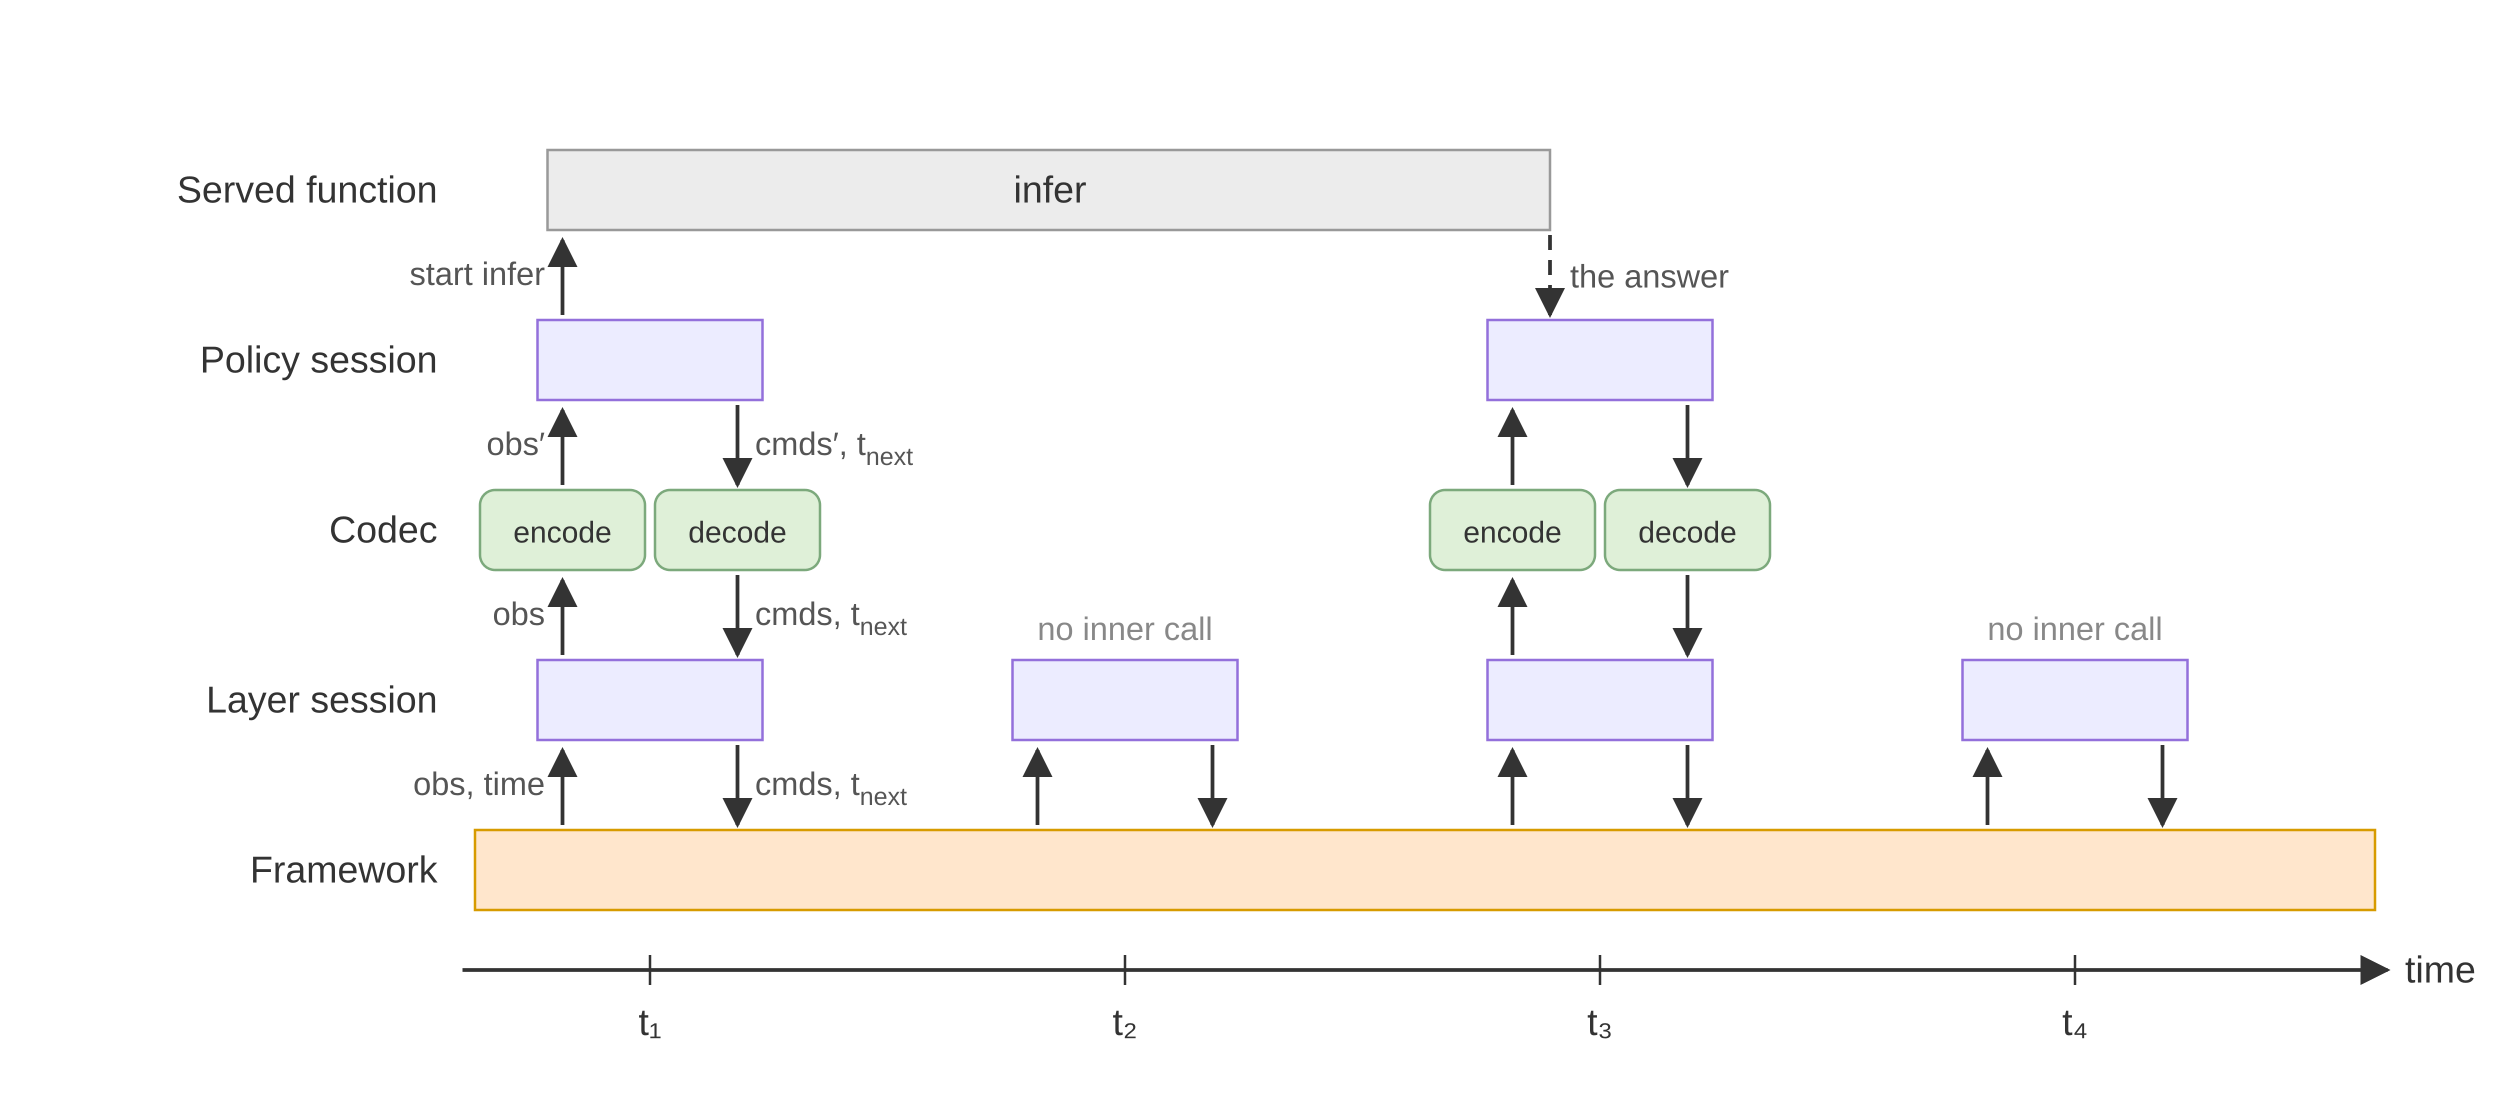
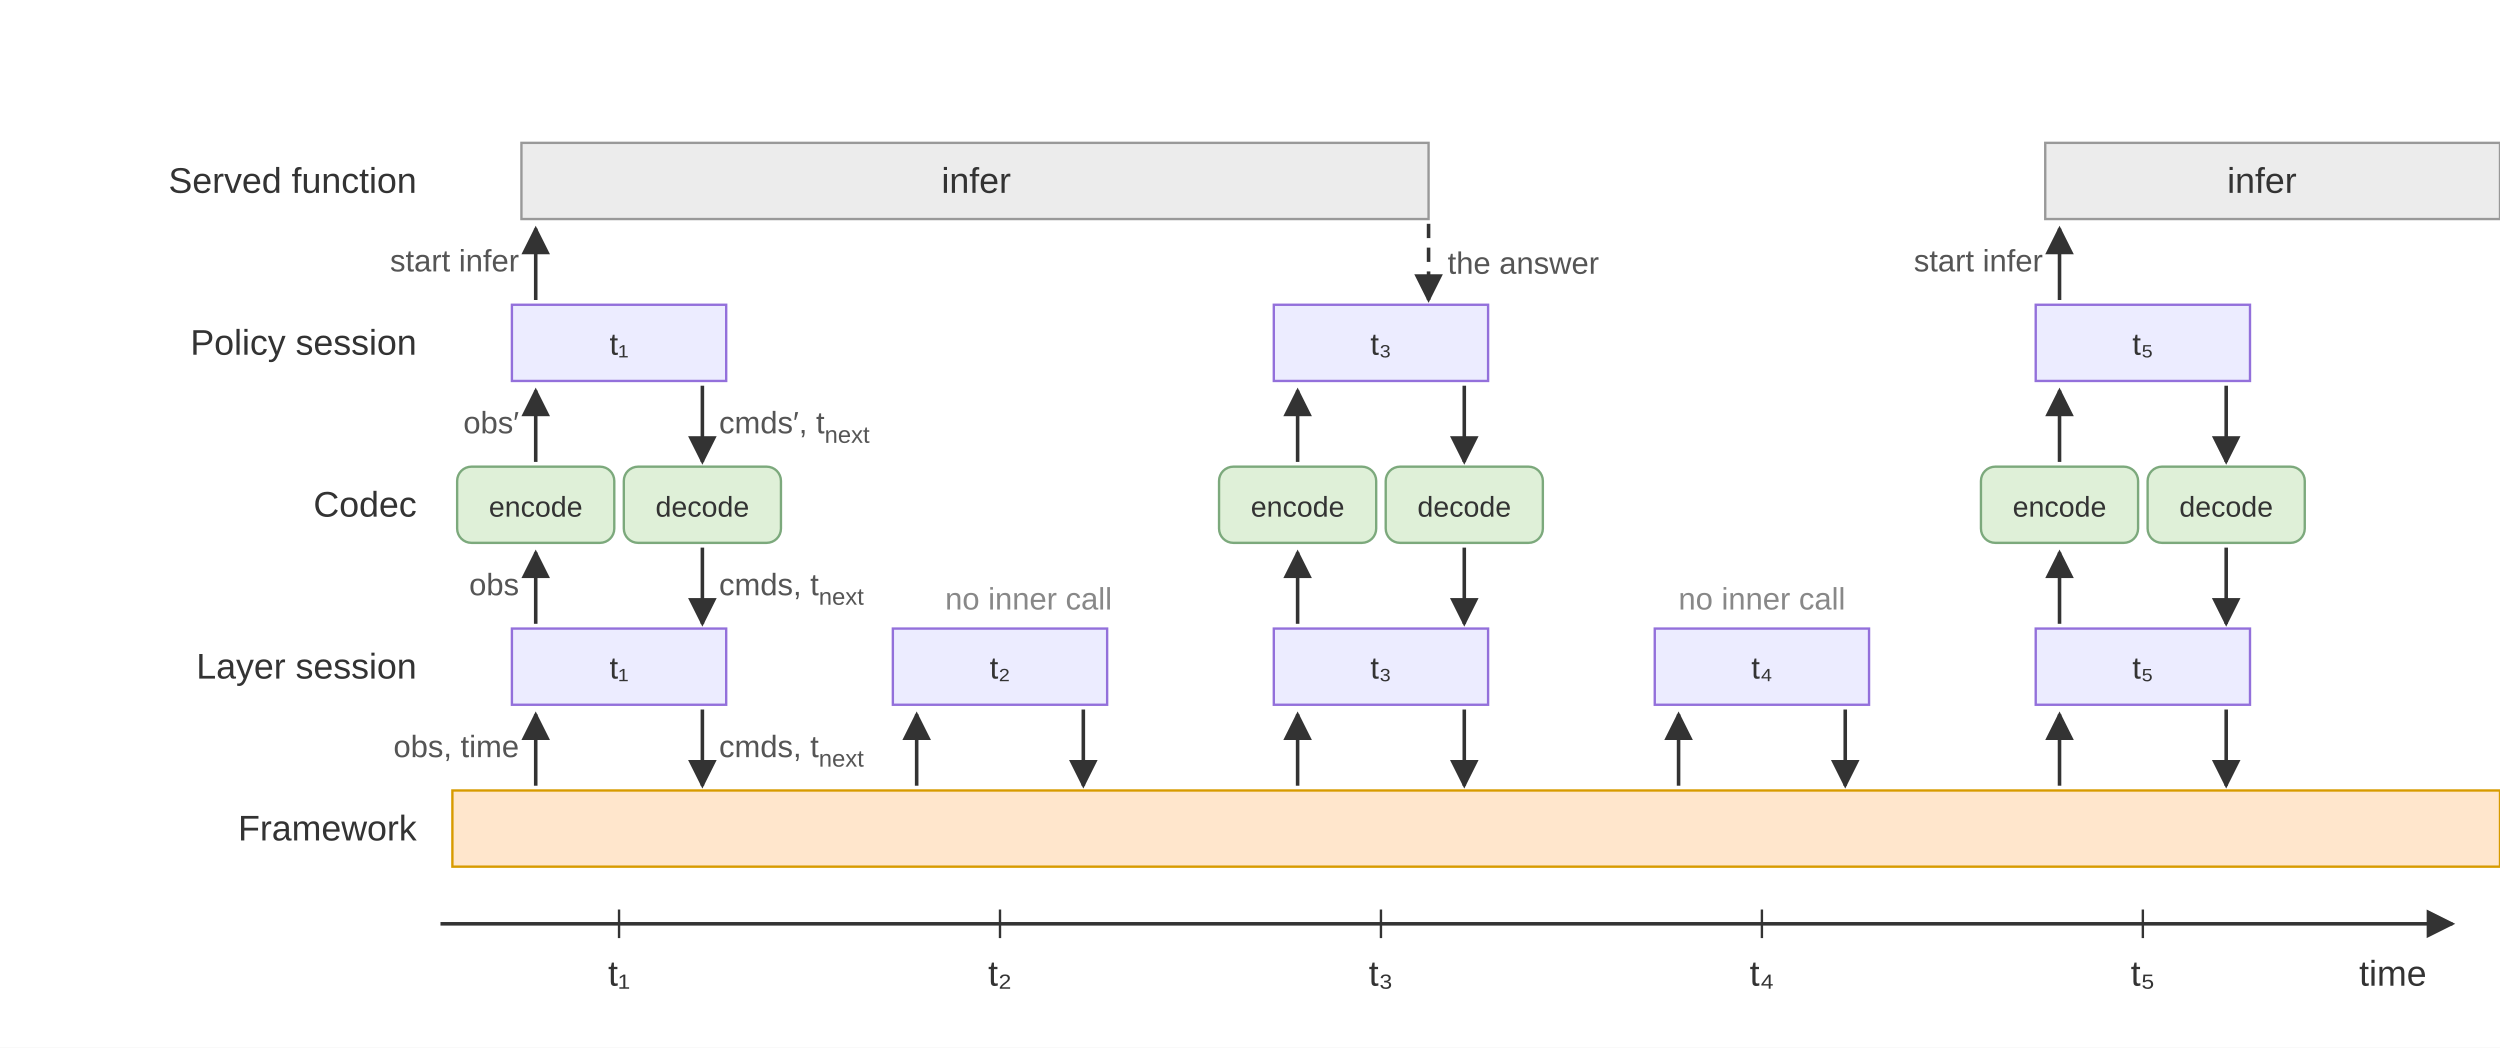
- <svg xmlns="http://www.w3.org/2000/svg" viewBox="0 0 1000 440" width="1000" height="440" font-family="Verdana, Arial, sans-serif" font-size="15">
+ <svg xmlns="http://www.w3.org/2000/svg" viewBox="0 0 1050 440" width="1050" height="440" font-family="Verdana, Arial, sans-serif" font-size="15">
  <defs>
    <marker id="ah" viewBox="0 0 10 10" refX="9" refY="5" markerWidth="8" markerHeight="8" orient="auto-start-reverse">
      <path d="M0,0 L10,5 L0,10 z" fill="#333333" />
    </marker>
  </defs>
-   <rect x="0" y="0" width="1000" height="440" fill="#ffffff" />
+   <rect x="0" y="0" width="1050" height="440" fill="#ffffff" />
  <text x="175" y="81" text-anchor="end" fill="#333333">Served function</text>
  <text x="175" y="149" text-anchor="end" fill="#333333">Policy session</text>
  <text x="175" y="217" text-anchor="end" fill="#333333">Codec</text>
  <text x="175" y="285" text-anchor="end" fill="#333333">Layer session</text>
  <text x="175" y="353" text-anchor="end" fill="#333333">Framework</text>
-   <rect x="190" y="332" width="760" height="32" fill="#FFE6CC" stroke="#D79B00" />
+   <rect x="190" y="332" width="860" height="32" fill="#FFE6CC" stroke="#D79B00" />
  <rect x="215" y="264" width="90" height="32" fill="#ECECFF" stroke="#9370DB" />
-   <rect x="405" y="264" width="90" height="32" fill="#ECECFF" stroke="#9370DB" />
-   <rect x="595" y="264" width="90" height="32" fill="#ECECFF" stroke="#9370DB" />
-   <rect x="785" y="264" width="90" height="32" fill="#ECECFF" stroke="#9370DB" />
+   <text x="260" y="285" text-anchor="middle" fill="#333333" font-size="13">t₁</text>
+   <rect x="375" y="264" width="90" height="32" fill="#ECECFF" stroke="#9370DB" />
+   <text x="420" y="285" text-anchor="middle" fill="#333333" font-size="13">t₂</text>
+   <rect x="535" y="264" width="90" height="32" fill="#ECECFF" stroke="#9370DB" />
+   <text x="580" y="285" text-anchor="middle" fill="#333333" font-size="13">t₃</text>
+   <rect x="695" y="264" width="90" height="32" fill="#ECECFF" stroke="#9370DB" />
+   <text x="740" y="285" text-anchor="middle" fill="#333333" font-size="13">t₄</text>
+   <rect x="855" y="264" width="90" height="32" fill="#ECECFF" stroke="#9370DB" />
+   <text x="900" y="285" text-anchor="middle" fill="#333333" font-size="13">t₅</text>
  <rect x="215" y="128" width="90" height="32" fill="#ECECFF" stroke="#9370DB" />
-   <rect x="595" y="128" width="90" height="32" fill="#ECECFF" stroke="#9370DB" />
+   <text x="260" y="149" text-anchor="middle" fill="#333333" font-size="13">t₁</text>
+   <rect x="535" y="128" width="90" height="32" fill="#ECECFF" stroke="#9370DB" />
+   <text x="580" y="149" text-anchor="middle" fill="#333333" font-size="13">t₃</text>
+   <rect x="855" y="128" width="90" height="32" fill="#ECECFF" stroke="#9370DB" />
+   <text x="900" y="149" text-anchor="middle" fill="#333333" font-size="13">t₅</text>
  <rect x="192" y="196" width="66" height="32" rx="6" fill="#DFF0D8" stroke="#7CA97C" />
  <text x="225" y="217" text-anchor="middle" fill="#333333" font-size="12">encode</text>
  <rect x="262" y="196" width="66" height="32" rx="6" fill="#DFF0D8" stroke="#7CA97C" />
  <text x="295" y="217" text-anchor="middle" fill="#333333" font-size="12">decode</text>
-   <rect x="572" y="196" width="66" height="32" rx="6" fill="#DFF0D8" stroke="#7CA97C" />
-   <text x="605" y="217" text-anchor="middle" fill="#333333" font-size="12">encode</text>
-   <rect x="642" y="196" width="66" height="32" rx="6" fill="#DFF0D8" stroke="#7CA97C" />
-   <text x="675" y="217" text-anchor="middle" fill="#333333" font-size="12">decode</text>
-   <rect x="219" y="60" width="401" height="32" fill="#ececec" stroke="#999999" />
-   <text x="420" y="81" text-anchor="middle" fill="#333333">infer</text>
-   <line x1="620" y1="94" x2="620" y2="126" stroke="#333333" stroke-width="1.5" stroke-dasharray="6 4" marker-end="url(#ah)" />
-   <text x="628" y="115" text-anchor="start" fill="#555555" font-size="13">the answer</text>
-   <line x1="185" y1="388" x2="955" y2="388" stroke="#333333" stroke-width="1.5" marker-end="url(#ah)" />
-   <text x="962" y="393" text-anchor="start" fill="#333333">time</text>
+   <rect x="512" y="196" width="66" height="32" rx="6" fill="#DFF0D8" stroke="#7CA97C" />
+   <text x="545" y="217" text-anchor="middle" fill="#333333" font-size="12">encode</text>
+   <rect x="582" y="196" width="66" height="32" rx="6" fill="#DFF0D8" stroke="#7CA97C" />
+   <text x="615" y="217" text-anchor="middle" fill="#333333" font-size="12">decode</text>
+   <rect x="832" y="196" width="66" height="32" rx="6" fill="#DFF0D8" stroke="#7CA97C" />
+   <text x="865" y="217" text-anchor="middle" fill="#333333" font-size="12">encode</text>
+   <rect x="902" y="196" width="66" height="32" rx="6" fill="#DFF0D8" stroke="#7CA97C" />
+   <text x="935" y="217" text-anchor="middle" fill="#333333" font-size="12">decode</text>
+   <rect x="219" y="60" width="381" height="32" fill="#ececec" stroke="#999999" />
+   <text x="410" y="81" text-anchor="middle" fill="#333333">infer</text>
+   <line x1="600" y1="94" x2="600" y2="126" stroke="#333333" stroke-width="1.5" stroke-dasharray="6 4" marker-end="url(#ah)" />
+   <text x="608" y="115" text-anchor="start" fill="#555555" font-size="13">the answer</text>
+   <rect x="859" y="60" width="191" height="32" fill="#ececec" stroke="#999999" />
+   <text x="950" y="81" text-anchor="middle" fill="#333333">infer</text>
+   <line x1="185" y1="388" x2="1030" y2="388" stroke="#333333" stroke-width="1.5" marker-end="url(#ah)" />
+   <text x="1005" y="414" text-anchor="middle" fill="#333333">time</text>
  <line x1="260" y1="382" x2="260" y2="394" stroke="#333333" />
-   <line x1="450" y1="382" x2="450" y2="394" stroke="#333333" />
-   <line x1="640" y1="382" x2="640" y2="394" stroke="#333333" />
-   <line x1="830" y1="382" x2="830" y2="394" stroke="#333333" />
+   <line x1="420" y1="382" x2="420" y2="394" stroke="#333333" />
+   <line x1="580" y1="382" x2="580" y2="394" stroke="#333333" />
+   <line x1="740" y1="382" x2="740" y2="394" stroke="#333333" />
+   <line x1="900" y1="382" x2="900" y2="394" stroke="#333333" />
  <text x="260" y="414" text-anchor="middle" fill="#333333">t₁</text>
-   <text x="450" y="414" text-anchor="middle" fill="#333333">t₂</text>
-   <text x="640" y="414" text-anchor="middle" fill="#333333">t₃</text>
-   <text x="830" y="414" text-anchor="middle" fill="#333333">t₄</text>
+   <text x="420" y="414" text-anchor="middle" fill="#333333">t₂</text>
+   <text x="580" y="414" text-anchor="middle" fill="#333333">t₃</text>
+   <text x="740" y="414" text-anchor="middle" fill="#333333">t₄</text>
+   <text x="900" y="414" text-anchor="middle" fill="#333333">t₅</text>
  <line x1="225" y1="330" x2="225" y2="300" stroke="#333333" stroke-width="1.5" marker-end="url(#ah)" />
  <text x="218" y="318" text-anchor="end" fill="#555555" font-size="13">obs, time</text>
  <line x1="225" y1="262" x2="225" y2="232" stroke="#333333" stroke-width="1.5" marker-end="url(#ah)" />
  <text x="218" y="250" text-anchor="end" fill="#555555" font-size="13">obs</text>
  <line x1="225" y1="194" x2="225" y2="164" stroke="#333333" stroke-width="1.5" marker-end="url(#ah)" />
  <text x="218" y="182" text-anchor="end" fill="#555555" font-size="13">obs′</text>
  <line x1="225" y1="126" x2="225" y2="96" stroke="#333333" stroke-width="1.5" marker-end="url(#ah)" />
  <text x="218" y="114" text-anchor="end" fill="#555555" font-size="13">start infer</text>
  <line x1="295" y1="162" x2="295" y2="194" stroke="#333333" stroke-width="1.5" marker-end="url(#ah)" />
  <text x="302" y="182" text-anchor="start" fill="#555555" font-size="13">cmds′, t<tspan font-size="10" dy="4">next</tspan>
  </text>
  <line x1="295" y1="230" x2="295" y2="262" stroke="#333333" stroke-width="1.5" marker-end="url(#ah)" />
  <text x="302" y="250" text-anchor="start" fill="#555555" font-size="13">cmds, t<tspan font-size="10" dy="4">next</tspan>
  </text>
  <line x1="295" y1="298" x2="295" y2="330" stroke="#333333" stroke-width="1.5" marker-end="url(#ah)" />
  <text x="302" y="318" text-anchor="start" fill="#555555" font-size="13">cmds, t<tspan font-size="10" dy="4">next</tspan>
  </text>
-   <line x1="415" y1="330" x2="415" y2="300" stroke="#333333" stroke-width="1.5" marker-end="url(#ah)" />
-   <line x1="485" y1="298" x2="485" y2="330" stroke="#333333" stroke-width="1.5" marker-end="url(#ah)" />
-   <text x="450" y="256" text-anchor="middle" fill="#888888" font-size="13">no inner call</text>
-   <line x1="605" y1="330" x2="605" y2="300" stroke="#333333" stroke-width="1.5" marker-end="url(#ah)" />
-   <line x1="605" y1="262" x2="605" y2="232" stroke="#333333" stroke-width="1.5" marker-end="url(#ah)" />
-   <line x1="605" y1="194" x2="605" y2="164" stroke="#333333" stroke-width="1.5" marker-end="url(#ah)" />
-   <line x1="675" y1="162" x2="675" y2="194" stroke="#333333" stroke-width="1.5" marker-end="url(#ah)" />
-   <line x1="675" y1="230" x2="675" y2="262" stroke="#333333" stroke-width="1.5" marker-end="url(#ah)" />
-   <line x1="675" y1="298" x2="675" y2="330" stroke="#333333" stroke-width="1.5" marker-end="url(#ah)" />
-   <line x1="795" y1="330" x2="795" y2="300" stroke="#333333" stroke-width="1.5" marker-end="url(#ah)" />
-   <line x1="865" y1="298" x2="865" y2="330" stroke="#333333" stroke-width="1.5" marker-end="url(#ah)" />
-   <text x="830" y="256" text-anchor="middle" fill="#888888" font-size="13">no inner call</text>
+   <line x1="385" y1="330" x2="385" y2="300" stroke="#333333" stroke-width="1.5" marker-end="url(#ah)" />
+   <line x1="455" y1="298" x2="455" y2="330" stroke="#333333" stroke-width="1.5" marker-end="url(#ah)" />
+   <text x="432" y="256" text-anchor="middle" fill="#888888" font-size="13">no inner call</text>
+   <line x1="545" y1="330" x2="545" y2="300" stroke="#333333" stroke-width="1.5" marker-end="url(#ah)" />
+   <line x1="545" y1="262" x2="545" y2="232" stroke="#333333" stroke-width="1.5" marker-end="url(#ah)" />
+   <line x1="545" y1="194" x2="545" y2="164" stroke="#333333" stroke-width="1.5" marker-end="url(#ah)" />
+   <line x1="615" y1="162" x2="615" y2="194" stroke="#333333" stroke-width="1.5" marker-end="url(#ah)" />
+   <line x1="615" y1="230" x2="615" y2="262" stroke="#333333" stroke-width="1.5" marker-end="url(#ah)" />
+   <line x1="615" y1="298" x2="615" y2="330" stroke="#333333" stroke-width="1.5" marker-end="url(#ah)" />
+   <line x1="705" y1="330" x2="705" y2="300" stroke="#333333" stroke-width="1.5" marker-end="url(#ah)" />
+   <line x1="775" y1="298" x2="775" y2="330" stroke="#333333" stroke-width="1.5" marker-end="url(#ah)" />
+   <text x="740" y="256" text-anchor="middle" fill="#888888" font-size="13">no inner call</text>
+   <line x1="865" y1="330" x2="865" y2="300" stroke="#333333" stroke-width="1.5" marker-end="url(#ah)" />
+   <line x1="865" y1="262" x2="865" y2="232" stroke="#333333" stroke-width="1.5" marker-end="url(#ah)" />
+   <line x1="865" y1="194" x2="865" y2="164" stroke="#333333" stroke-width="1.5" marker-end="url(#ah)" />
+   <line x1="865" y1="126" x2="865" y2="96" stroke="#333333" stroke-width="1.5" marker-end="url(#ah)" />
+   <text x="858" y="114" text-anchor="end" fill="#555555" font-size="13">start infer</text>
+   <line x1="935" y1="162" x2="935" y2="194" stroke="#333333" stroke-width="1.5" marker-end="url(#ah)" />
+   <line x1="935" y1="230" x2="935" y2="262" stroke="#333333" stroke-width="1.5" marker-end="url(#ah)" />
+   <line x1="935" y1="298" x2="935" y2="330" stroke="#333333" stroke-width="1.5" marker-end="url(#ah)" />
</svg>
